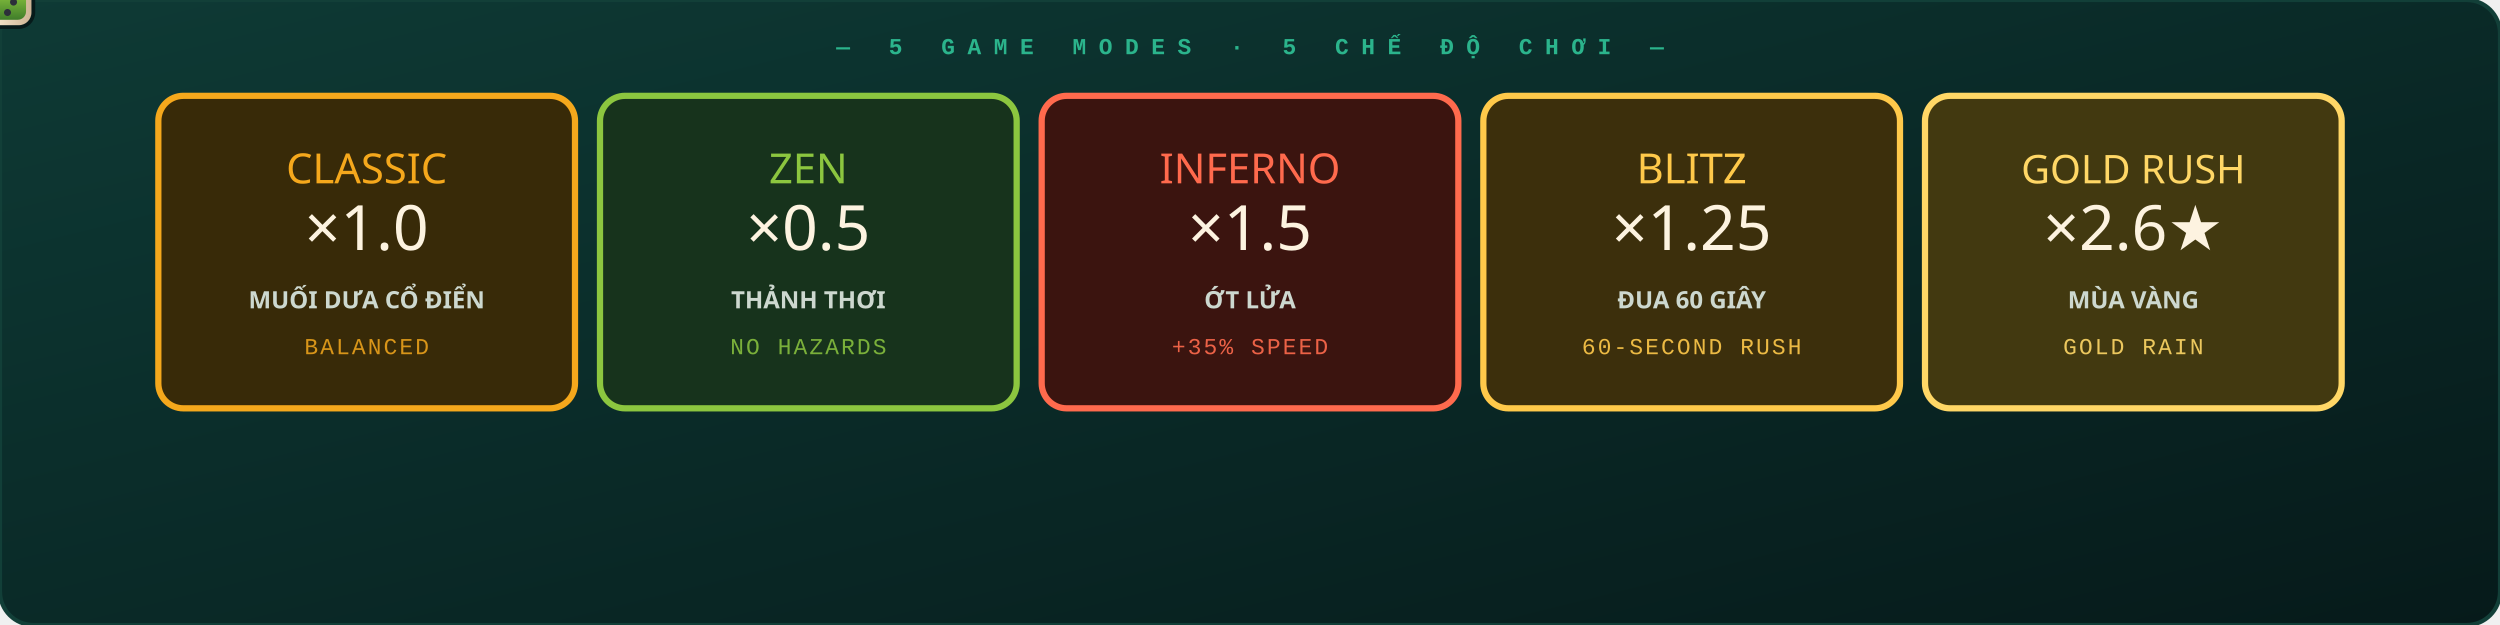
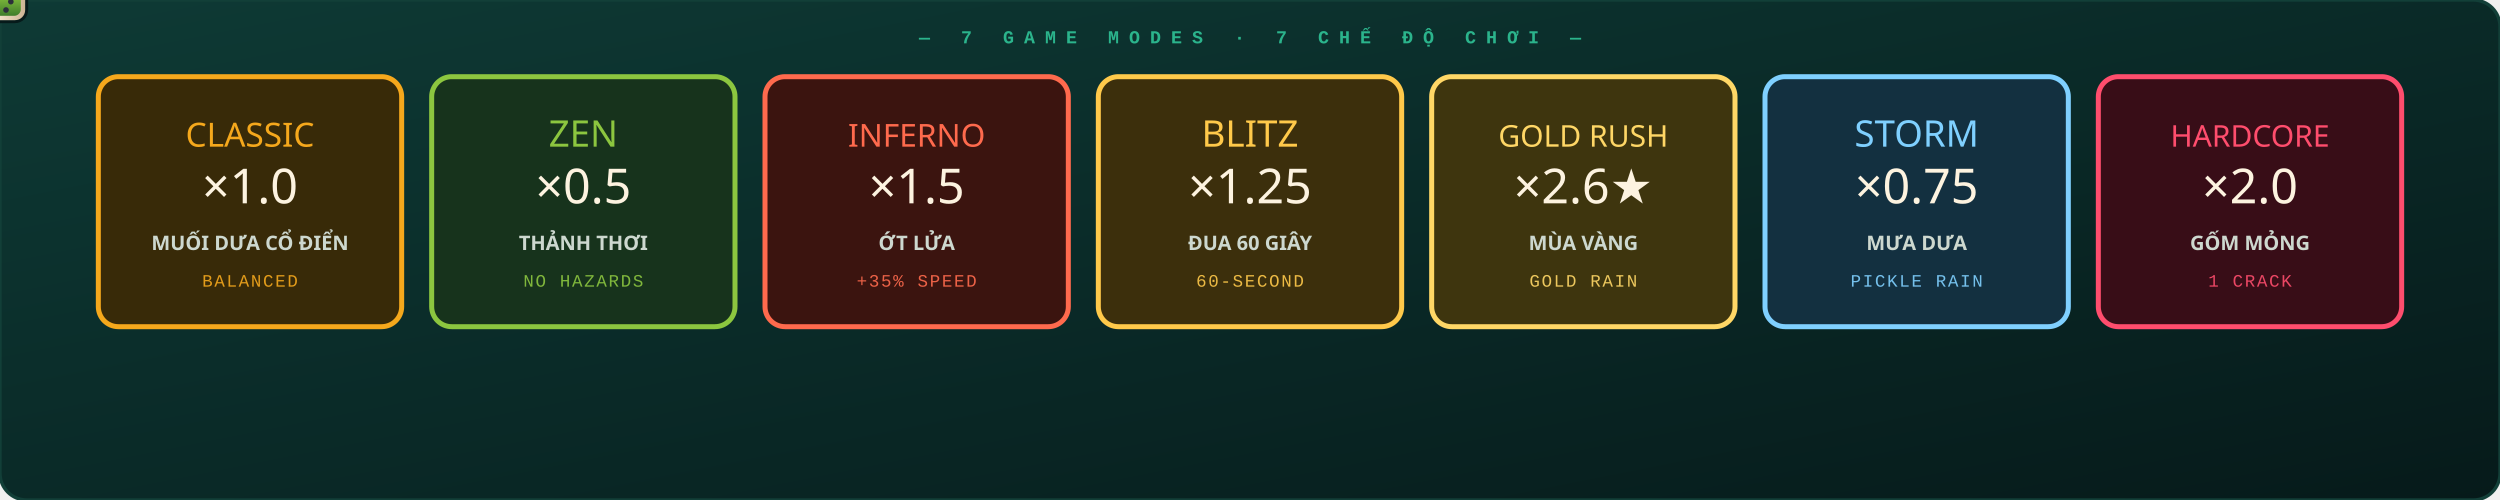
- <svg xmlns="http://www.w3.org/2000/svg" viewBox="0 0 1200 300" role="img" aria-label="Lọ Chéo — 5 game modes: Classic, Zen, Inferno, 60-Second Rush, Gold Rush">
+ <svg xmlns="http://www.w3.org/2000/svg" viewBox="0 0 1500 300" role="img" aria-label="Lọ Chéo — 7 game modes: Classic, Zen, Inferno, 60-Second Rush, Gold Rush, Pickle Rain, Thin Ceramic">
  <defs>
    <linearGradient id="modesBg" x1="0" y1="0" x2="1" y2="1">
      <stop offset="0" stop-color="#0e3a35" />
      <stop offset="1" stop-color="#061a1a" />
    </linearGradient>
    <linearGradient id="jarBody" x1="0" y1="0" x2="1" y2="0">
      <stop offset="0" stop-color="#fffaf0" />
      <stop offset="0.45" stop-color="#f3e3c8" />
      <stop offset="1" stop-color="#cbb191" />
    </linearGradient>
    <linearGradient id="jarBrine" x1="0" y1="0" x2="0" y2="1">
      <stop offset="0" stop-color="#8cc63f" />
      <stop offset="1" stop-color="#3f7d2a" />
    </linearGradient>
-     <path id="flightPath" d="M 40 262 L 1160 44" />
+     <path id="flightPath" d="M 30 262 L 1470 44" />
  </defs>
-   <rect width="1200" height="300" rx="16" fill="url(#modesBg)" />
-   <rect width="1200" height="300" rx="16" fill="none" stroke="#123f38" stroke-width="2" />
-   <text x="600" y="26" text-anchor="middle" font-family="'Courier New',monospace" font-weight="700" font-size="11" letter-spacing="6" fill="#2bb48c">— 5 GAME MODES · 5 CHẾ ĐỘ CHƠI —</text>
-   <g transform="translate(76 46)">
-     <rect width="200" height="150" rx="12" fill="#241d05" stroke="#f5a81c" stroke-width="3" />
-     <rect width="200" height="150" rx="12" fill="#f5a81c" opacity="0.10">
-       <animate attributeName="opacity" values="0.06;0.28;0.06" dur="3.4s" begin="0s" repeatCount="indefinite" />
+   <rect width="1500" height="300" rx="16" fill="url(#modesBg)" />
+   <rect width="1500" height="300" rx="16" fill="none" stroke="#123f38" stroke-width="2" />
+   <text x="750" y="26" text-anchor="middle" font-family="'Courier New',monospace" font-weight="700" font-size="11" letter-spacing="6" fill="#2bb48c">— 7 GAME MODES · 7 CHẾ ĐỘ CHƠI —</text>
+   <g transform="translate(59 46)">
+     <rect width="182" height="150" rx="12" fill="#241d05" stroke="#f5a81c" stroke-width="3" />
+     <rect width="182" height="150" rx="12" fill="#f5a81c" opacity="0.10">
+       <animate attributeName="opacity" values="0.06;0.30;0.06" dur="3.4s" begin="0.0s" repeatCount="indefinite" />
    </rect>
-     <text x="100" y="42" text-anchor="middle" font-family="'Bungee','Arial Black',sans-serif" font-size="20" fill="#f5a81c">CLASSIC</text>
-     <text x="100" y="74" text-anchor="middle" font-family="'Bungee','Arial Black',sans-serif" font-size="30" fill="#fdf3e0">×1.0</text>
-     <text x="100" y="102" text-anchor="middle" font-family="'Be Vietnam Pro',sans-serif" font-weight="700" font-size="11.5" fill="#cdd8cf">MUỐI DƯA CỔ ĐIỂN</text>
-     <text x="100" y="124" text-anchor="middle" font-family="'Courier New',monospace" font-size="11" letter-spacing="1" fill="#f5a81c" opacity="0.85">BALANCED</text>
+     <text x="91" y="42" text-anchor="middle" font-family="'Bungee','Arial Black',sans-serif" font-size="20" fill="#f5a81c">CLASSIC</text>
+     <text x="91" y="76" text-anchor="middle" font-family="'Bungee','Arial Black',sans-serif" font-size="29" fill="#fdf3e0">×1.0</text>
+     <text x="91" y="104" text-anchor="middle" font-family="'Be Vietnam Pro',sans-serif" font-weight="700" font-size="12" fill="#cdd8cf">MUỐI DƯA CỔ ĐIỂN</text>
+     <text x="91" y="126" text-anchor="middle" font-family="'Courier New',monospace" font-size="10.5" letter-spacing="1" fill="#f5a81c" opacity="0.9">BALANCED</text>
  </g>
-   <g transform="translate(288 46)">
-     <rect width="200" height="150" rx="12" fill="#0a2418" stroke="#8cc63f" stroke-width="3" />
-     <rect width="200" height="150" rx="12" fill="#8cc63f" opacity="0.10">
-       <animate attributeName="opacity" values="0.06;0.28;0.06" dur="3.4s" begin="0.68s" repeatCount="indefinite" />
+   <g transform="translate(259 46)">
+     <rect width="182" height="150" rx="12" fill="#0a2418" stroke="#8cc63f" stroke-width="3" />
+     <rect width="182" height="150" rx="12" fill="#8cc63f" opacity="0.10">
+       <animate attributeName="opacity" values="0.06;0.30;0.06" dur="3.4s" begin="0.5s" repeatCount="indefinite" />
    </rect>
-     <text x="100" y="42" text-anchor="middle" font-family="'Bungee','Arial Black',sans-serif" font-size="20" fill="#8cc63f">ZEN</text>
-     <text x="100" y="74" text-anchor="middle" font-family="'Bungee','Arial Black',sans-serif" font-size="30" fill="#fdf3e0">×0.5</text>
-     <text x="100" y="102" text-anchor="middle" font-family="'Be Vietnam Pro',sans-serif" font-weight="700" font-size="11.5" fill="#cdd8cf">THẢNH THƠI</text>
-     <text x="100" y="124" text-anchor="middle" font-family="'Courier New',monospace" font-size="11" letter-spacing="1" fill="#8cc63f" opacity="0.85">NO HAZARDS</text>
+     <text x="91" y="42" text-anchor="middle" font-family="'Bungee','Arial Black',sans-serif" font-size="22" fill="#8cc63f">ZEN</text>
+     <text x="91" y="76" text-anchor="middle" font-family="'Bungee','Arial Black',sans-serif" font-size="29" fill="#fdf3e0">×0.5</text>
+     <text x="91" y="104" text-anchor="middle" font-family="'Be Vietnam Pro',sans-serif" font-weight="700" font-size="12" fill="#cdd8cf">THẢNH THƠI</text>
+     <text x="91" y="126" text-anchor="middle" font-family="'Courier New',monospace" font-size="10.5" letter-spacing="1" fill="#8cc63f" opacity="0.9">NO HAZARDS</text>
  </g>
-   <g transform="translate(500 46)">
-     <rect width="200" height="150" rx="12" fill="#260b08" stroke="#ff6a4d" stroke-width="3" />
-     <rect width="200" height="150" rx="12" fill="#ff6a4d" opacity="0.10">
-       <animate attributeName="opacity" values="0.06;0.30;0.06" dur="3.4s" begin="1.36s" repeatCount="indefinite" />
+   <g transform="translate(459 46)">
+     <rect width="182" height="150" rx="12" fill="#260b08" stroke="#ff6a4d" stroke-width="3" />
+     <rect width="182" height="150" rx="12" fill="#ff6a4d" opacity="0.10">
+       <animate attributeName="opacity" values="0.06;0.30;0.06" dur="3.4s" begin="1.0s" repeatCount="indefinite" />
    </rect>
-     <text x="100" y="42" text-anchor="middle" font-family="'Bungee','Arial Black',sans-serif" font-size="20" fill="#ff6a4d">INFERNO</text>
-     <text x="100" y="74" text-anchor="middle" font-family="'Bungee','Arial Black',sans-serif" font-size="30" fill="#fdf3e0">×1.5</text>
-     <text x="100" y="102" text-anchor="middle" font-family="'Be Vietnam Pro',sans-serif" font-weight="700" font-size="11.5" fill="#cdd8cf">ỚT LỬA</text>
-     <text x="100" y="124" text-anchor="middle" font-family="'Courier New',monospace" font-size="11" letter-spacing="1" fill="#ff6a4d" opacity="0.9">+35% SPEED</text>
+     <text x="91" y="42" text-anchor="middle" font-family="'Bungee','Arial Black',sans-serif" font-size="19" fill="#ff6a4d">INFERNO</text>
+     <text x="91" y="76" text-anchor="middle" font-family="'Bungee','Arial Black',sans-serif" font-size="29" fill="#fdf3e0">×1.5</text>
+     <text x="91" y="104" text-anchor="middle" font-family="'Be Vietnam Pro',sans-serif" font-weight="700" font-size="12" fill="#cdd8cf">ỚT LỬA</text>
+     <text x="91" y="126" text-anchor="middle" font-family="'Courier New',monospace" font-size="10.5" letter-spacing="1" fill="#ff6a4d" opacity="0.9">+35% SPEED</text>
  </g>
-   <g transform="translate(712 46)">
-     <rect width="200" height="150" rx="12" fill="#271e06" stroke="#ffc94a" stroke-width="3" />
-     <rect width="200" height="150" rx="12" fill="#ffc94a" opacity="0.10">
-       <animate attributeName="opacity" values="0.06;0.30;0.06" dur="3.4s" begin="2.04s" repeatCount="indefinite" />
+   <g transform="translate(659 46)">
+     <rect width="182" height="150" rx="12" fill="#271e06" stroke="#ffc94a" stroke-width="3" />
+     <rect width="182" height="150" rx="12" fill="#ffc94a" opacity="0.10">
+       <animate attributeName="opacity" values="0.06;0.30;0.06" dur="3.4s" begin="1.5s" repeatCount="indefinite" />
    </rect>
-     <text x="100" y="42" text-anchor="middle" font-family="'Bungee','Arial Black',sans-serif" font-size="20" fill="#ffc94a">BLITZ</text>
-     <text x="100" y="74" text-anchor="middle" font-family="'Bungee','Arial Black',sans-serif" font-size="30" fill="#fdf3e0">×1.25</text>
-     <text x="100" y="102" text-anchor="middle" font-family="'Be Vietnam Pro',sans-serif" font-weight="700" font-size="11.5" fill="#cdd8cf">ĐUA 60 GIÂY</text>
-     <text x="100" y="124" text-anchor="middle" font-family="'Courier New',monospace" font-size="11" letter-spacing="1" fill="#ffc94a" opacity="0.9">60-SECOND RUSH</text>
+     <text x="91" y="42" text-anchor="middle" font-family="'Bungee','Arial Black',sans-serif" font-size="22" fill="#ffc94a">BLITZ</text>
+     <text x="91" y="76" text-anchor="middle" font-family="'Bungee','Arial Black',sans-serif" font-size="29" fill="#fdf3e0">×1.25</text>
+     <text x="91" y="104" text-anchor="middle" font-family="'Be Vietnam Pro',sans-serif" font-weight="700" font-size="12" fill="#cdd8cf">ĐUA 60 GIÂY</text>
+     <text x="91" y="126" text-anchor="middle" font-family="'Courier New',monospace" font-size="10.5" letter-spacing="1" fill="#ffc94a" opacity="0.9">60-SECOND</text>
  </g>
-   <g transform="translate(924 46)">
-     <rect width="200" height="150" rx="12" fill="#292404" stroke="#ffd766" stroke-width="3" />
-     <rect width="200" height="150" rx="12" fill="#ffd766" opacity="0.12">
-       <animate attributeName="opacity" values="0.08;0.38;0.08" dur="3.4s" begin="2.72s" repeatCount="indefinite" />
+   <g transform="translate(859 46)">
+     <rect width="182" height="150" rx="12" fill="#292404" stroke="#ffd766" stroke-width="3" />
+     <rect width="182" height="150" rx="12" fill="#ffd766" opacity="0.10">
+       <animate attributeName="opacity" values="0.06;0.30;0.06" dur="3.4s" begin="2.0s" repeatCount="indefinite" />
    </rect>
-     <text x="100" y="42" text-anchor="middle" font-family="'Bungee','Arial Black',sans-serif" font-size="19" fill="#ffd766">GOLD RUSH</text>
-     <text x="100" y="74" text-anchor="middle" font-family="'Bungee','Arial Black',sans-serif" font-size="30" fill="#fdf3e0">×2.6★</text>
-     <text x="100" y="102" text-anchor="middle" font-family="'Be Vietnam Pro',sans-serif" font-weight="700" font-size="11.5" fill="#cdd8cf">MÙA VÀNG</text>
-     <text x="100" y="124" text-anchor="middle" font-family="'Courier New',monospace" font-size="11" letter-spacing="1" fill="#ffd766" opacity="0.9">GOLD RAIN</text>
+     <text x="91" y="42" text-anchor="middle" font-family="'Bungee','Arial Black',sans-serif" font-size="18" fill="#ffd766">GOLD RUSH</text>
+     <text x="91" y="76" text-anchor="middle" font-family="'Bungee','Arial Black',sans-serif" font-size="29" fill="#fdf3e0">×2.6★</text>
+     <text x="91" y="104" text-anchor="middle" font-family="'Be Vietnam Pro',sans-serif" font-weight="700" font-size="12" fill="#cdd8cf">MÙA VÀNG</text>
+     <text x="91" y="126" text-anchor="middle" font-family="'Courier New',monospace" font-size="10.5" letter-spacing="1" fill="#ffd766" opacity="0.9">GOLD RAIN</text>
+   </g>
+   <g transform="translate(1059 46)">
+     <rect width="182" height="150" rx="12" fill="#081f2b" stroke="#7fd0ff" stroke-width="3" />
+     <rect width="182" height="150" rx="12" fill="#7fd0ff" opacity="0.10">
+       <animate attributeName="opacity" values="0.06;0.30;0.06" dur="3.4s" begin="2.5s" repeatCount="indefinite" />
+     </rect>
+     <text x="91" y="42" text-anchor="middle" font-family="'Bungee','Arial Black',sans-serif" font-size="22" fill="#7fd0ff">STORM</text>
+     <text x="91" y="76" text-anchor="middle" font-family="'Bungee','Arial Black',sans-serif" font-size="29" fill="#fdf3e0">×0.75</text>
+     <text x="91" y="104" text-anchor="middle" font-family="'Be Vietnam Pro',sans-serif" font-weight="700" font-size="12" fill="#cdd8cf">MƯA DƯA</text>
+     <text x="91" y="126" text-anchor="middle" font-family="'Courier New',monospace" font-size="10.5" letter-spacing="1" fill="#7fd0ff" opacity="0.9">PICKLE RAIN</text>
+   </g>
+   <g transform="translate(1259 46)">
+     <rect width="182" height="150" rx="12" fill="#22060d" stroke="#ff4d6d" stroke-width="3" />
+     <rect width="182" height="150" rx="12" fill="#ff4d6d" opacity="0.10">
+       <animate attributeName="opacity" values="0.06;0.30;0.06" dur="3.4s" begin="3.0s" repeatCount="indefinite" />
+     </rect>
+     <text x="91" y="42" text-anchor="middle" font-family="'Bungee','Arial Black',sans-serif" font-size="18" fill="#ff4d6d">HARDCORE</text>
+     <text x="91" y="76" text-anchor="middle" font-family="'Bungee','Arial Black',sans-serif" font-size="29" fill="#fdf3e0">×2.0</text>
+     <text x="91" y="104" text-anchor="middle" font-family="'Be Vietnam Pro',sans-serif" font-weight="700" font-size="12" fill="#cdd8cf">GỐM MỎNG</text>
+     <text x="91" y="126" text-anchor="middle" font-family="'Courier New',monospace" font-size="10.5" letter-spacing="1" fill="#ff4d6d" opacity="0.9">1 CRACK</text>
  </g>
  <circle r="3.4" fill="#ffc94a" opacity="0.85">
    <animateMotion href="#flightPath" dur="5s" begin="-0.35s" repeatCount="indefinite" />
  </circle>
  <circle r="5" fill="#fff3c4" opacity="0.9">
    <animateMotion href="#flightPath" dur="5s" begin="-0.17s" repeatCount="indefinite" />
  </circle>
  <g>
    <animateMotion href="#flightPath" dur="5s" rotate="auto" repeatCount="indefinite" />
    <rect x="-13" y="-19" width="26" height="7" rx="2" fill="#a9743a" stroke="#061a1a" stroke-width="1.6" />
    <rect x="-16" y="-13" width="32" height="26" rx="7" fill="url(#jarBody)" stroke="#061a1a" stroke-width="1.8" />
    <rect x="-12.5" y="-4" width="25" height="13.5" rx="4" fill="url(#jarBrine)" />
    <circle cx="-4" cy="3" r="1.7" fill="#2c2f3a" />
    <circle cx="3.6" cy="6" r="1.7" fill="#2c2f3a" />
    <circle cx="6.5" cy="1" r="1.7" fill="#2c2f3a" />
    <line x1="-10" y1="-9" x2="-4" y2="-9" stroke="#ffffff" stroke-width="1.8" stroke-linecap="round" opacity="0.75" />
  </g>
</svg>
